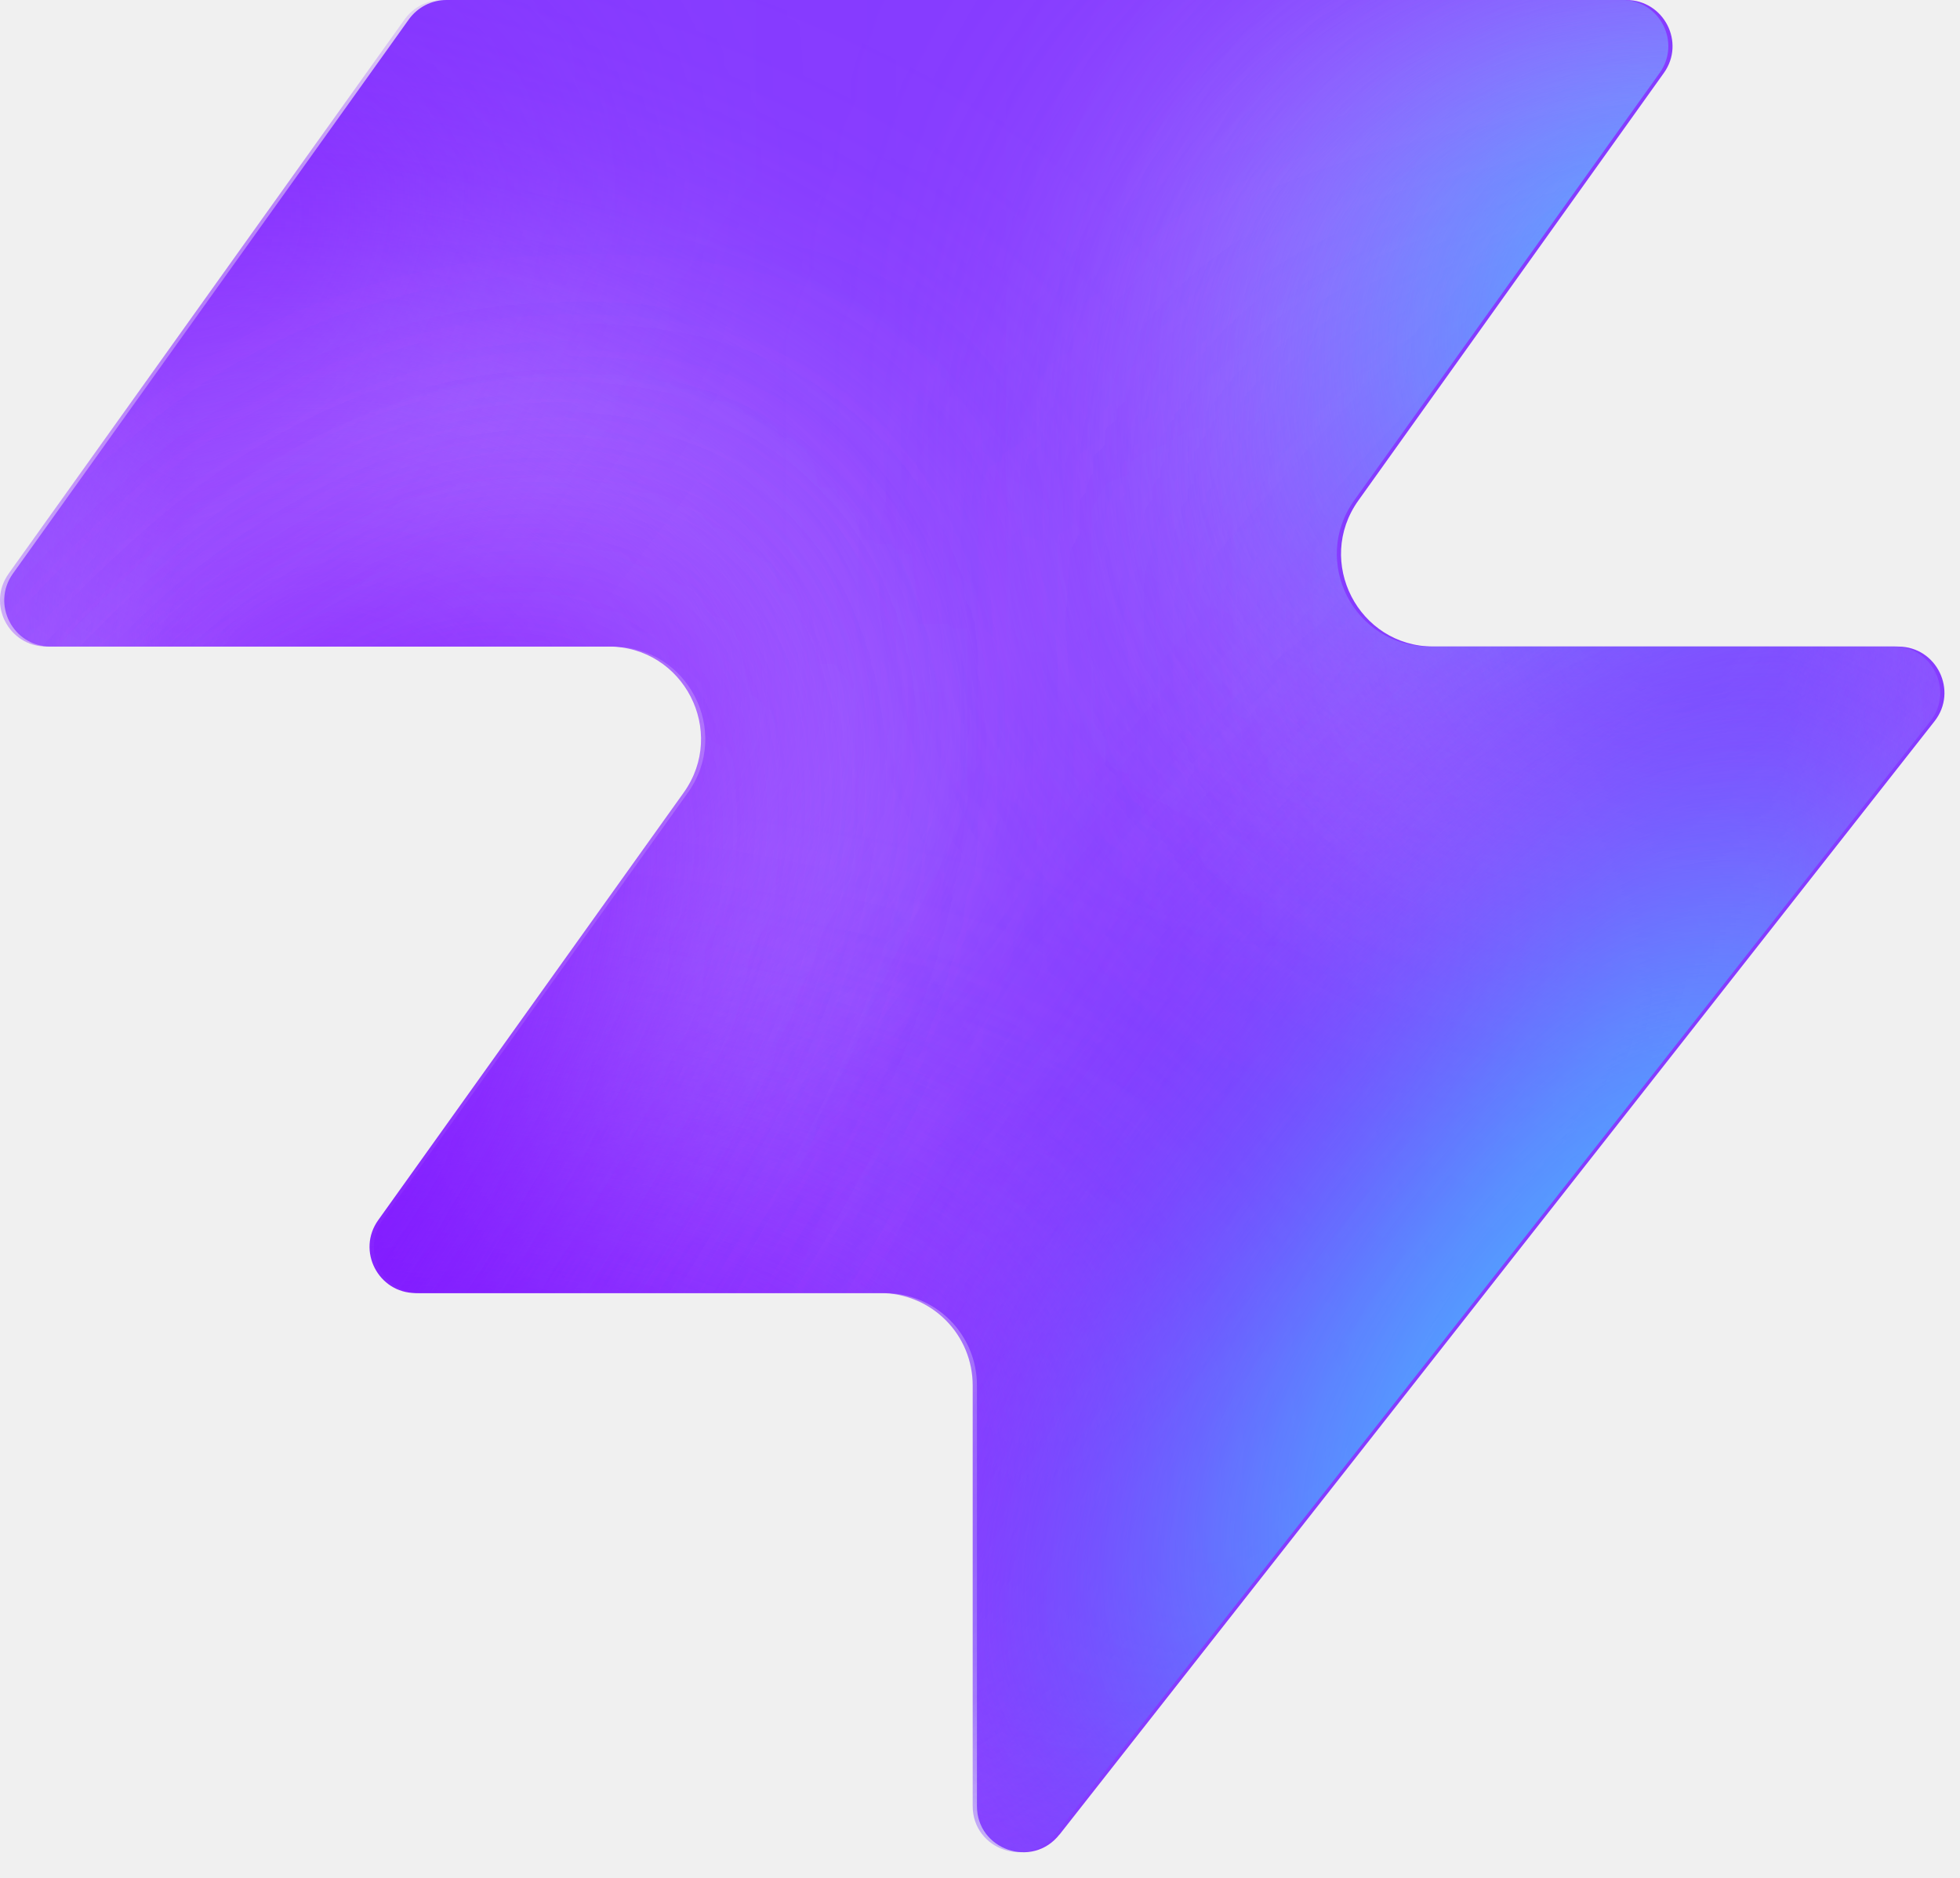
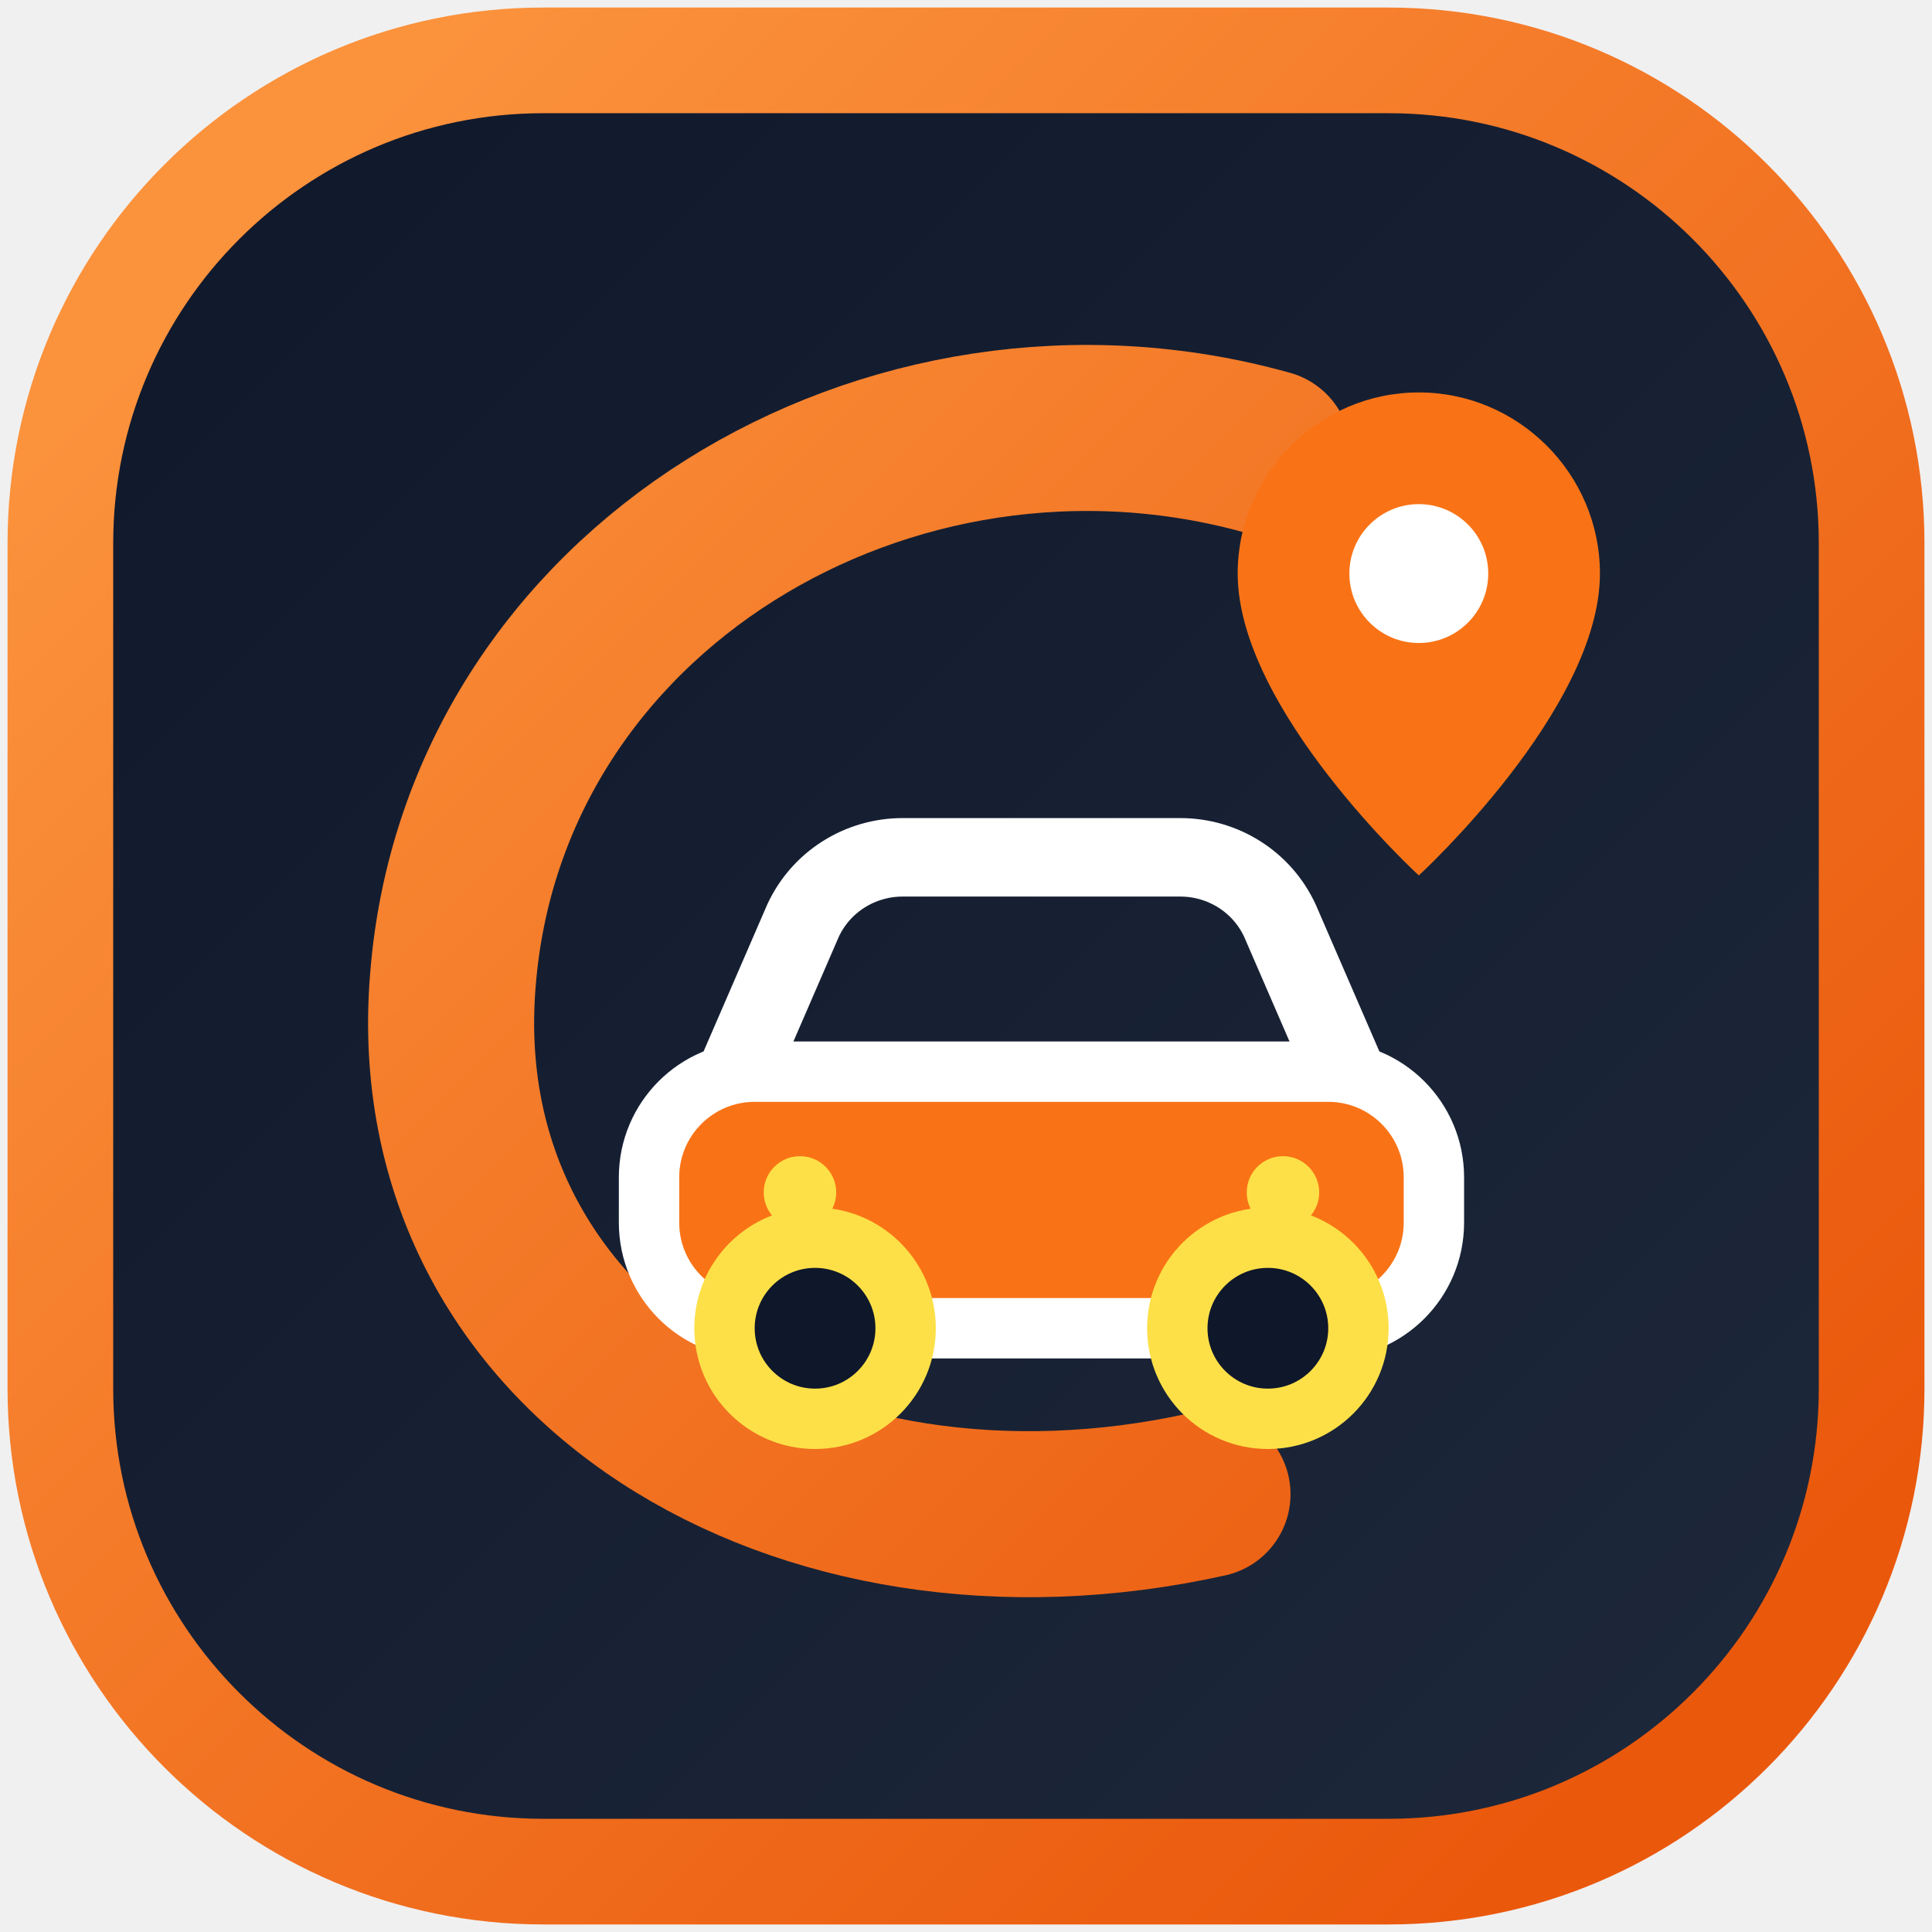
- <svg xmlns="http://www.w3.org/2000/svg" width="48" height="46" fill="none" viewBox="0 0 48 46">
-   <path fill="#863bff" d="M25.946 44.938c-.664.845-2.021.375-2.021-.698V33.937a2.26 2.26 0 0 0-2.262-2.262H10.287c-.92 0-1.456-1.04-.92-1.788l7.48-10.471c1.07-1.497 0-3.578-1.842-3.578H1.237c-.92 0-1.456-1.04-.92-1.788L10.013.474c.214-.297.556-.474.92-.474h28.894c.92 0 1.456 1.04.92 1.788l-7.48 10.471c-1.07 1.498 0 3.579 1.842 3.579h11.377c.943 0 1.473 1.088.89 1.83L25.947 44.94z" style="fill:#863bff;fill:color(display-p3 .525 .23 1);fill-opacity:1" />
-   <mask id="a" width="48" height="46" x="0" y="0" maskUnits="userSpaceOnUse" style="mask-type:alpha">
-     <path fill="#000" d="M25.842 44.938c-.664.844-2.021.375-2.021-.698V33.937a2.26 2.26 0 0 0-2.262-2.262H10.183c-.92 0-1.456-1.04-.92-1.788l7.48-10.471c1.07-1.498 0-3.579-1.842-3.579H1.133c-.92 0-1.456-1.04-.92-1.787L9.91.473c.214-.297.556-.474.92-.474h28.894c.92 0 1.456 1.04.92 1.788l-7.48 10.471c-1.07 1.498 0 3.578 1.842 3.578h11.377c.943 0 1.473 1.088.89 1.832L25.843 44.94z" style="fill:#000;fill-opacity:1" />
-   </mask>
-   <g mask="url(#a)">
-     <g filter="url(#b)">
-       <ellipse cx="5.508" cy="14.704" fill="#ede6ff" rx="5.508" ry="14.704" style="fill:#ede6ff;fill:color(display-p3 .927 .903 1);fill-opacity:1" transform="matrix(.00324 1 1 -.00324 -4.47 31.516)" />
-     </g>
-     <g filter="url(#c)">
-       <ellipse cx="10.399" cy="29.851" fill="#ede6ff" rx="10.399" ry="29.851" style="fill:#ede6ff;fill:color(display-p3 .927 .903 1);fill-opacity:1" transform="matrix(.00324 1 1 -.00324 -39.328 7.883)" />
-     </g>
-     <g filter="url(#d)">
-       <ellipse cx="5.508" cy="30.487" fill="#7e14ff" rx="5.508" ry="30.487" style="fill:#7e14ff;fill:color(display-p3 .492 .077 1);fill-opacity:1" transform="rotate(89.814 -25.913 -14.639)scale(1 -1)" />
-     </g>
-     <g filter="url(#e)">
-       <ellipse cx="5.508" cy="30.599" fill="#7e14ff" rx="5.508" ry="30.599" style="fill:#7e14ff;fill:color(display-p3 .492 .077 1);fill-opacity:1" transform="rotate(89.814 -32.644 -3.334)scale(1 -1)" />
-     </g>
-     <g filter="url(#f)">
-       <ellipse cx="5.508" cy="30.599" fill="#7e14ff" rx="5.508" ry="30.599" style="fill:#7e14ff;fill:color(display-p3 .492 .077 1);fill-opacity:1" transform="matrix(.00324 1 1 -.00324 -34.34 30.47)" />
-     </g>
-     <g filter="url(#g)">
-       <ellipse cx="14.072" cy="22.078" fill="#ede6ff" rx="14.072" ry="22.078" style="fill:#ede6ff;fill:color(display-p3 .927 .903 1);fill-opacity:1" transform="rotate(93.35 24.506 48.493)scale(-1 1)" />
-     </g>
-     <g filter="url(#h)">
-       <ellipse cx="3.47" cy="21.501" fill="#7e14ff" rx="3.47" ry="21.501" style="fill:#7e14ff;fill:color(display-p3 .492 .077 1);fill-opacity:1" transform="rotate(89.009 28.708 47.59)scale(-1 1)" />
-     </g>
-     <g filter="url(#i)">
-       <ellipse cx="3.47" cy="21.501" fill="#7e14ff" rx="3.47" ry="21.501" style="fill:#7e14ff;fill:color(display-p3 .492 .077 1);fill-opacity:1" transform="rotate(89.009 28.708 47.59)scale(-1 1)" />
-     </g>
-     <g filter="url(#j)">
-       <ellipse cx=".387" cy="8.972" fill="#7e14ff" rx="4.407" ry="29.108" style="fill:#7e14ff;fill:color(display-p3 .492 .077 1);fill-opacity:1" transform="rotate(39.51 .387 8.972)" />
-     </g>
-     <g filter="url(#k)">
-       <ellipse cx="47.523" cy="-6.092" fill="#7e14ff" rx="4.407" ry="29.108" style="fill:#7e14ff;fill:color(display-p3 .492 .077 1);fill-opacity:1" transform="rotate(37.892 47.523 -6.092)" />
-     </g>
-     <g filter="url(#l)">
-       <ellipse cx="41.412" cy="6.333" fill="#47bfff" rx="5.971" ry="9.665" style="fill:#47bfff;fill:color(display-p3 .28 .748 1);fill-opacity:1" transform="rotate(37.892 41.412 6.333)" />
-     </g>
-     <g filter="url(#m)">
-       <ellipse cx="-1.879" cy="38.332" fill="#7e14ff" rx="4.407" ry="29.108" style="fill:#7e14ff;fill:color(display-p3 .492 .077 1);fill-opacity:1" transform="rotate(37.892 -1.88 38.332)" />
-     </g>
-     <g filter="url(#n)">
-       <ellipse cx="-1.879" cy="38.332" fill="#7e14ff" rx="4.407" ry="29.108" style="fill:#7e14ff;fill:color(display-p3 .492 .077 1);fill-opacity:1" transform="rotate(37.892 -1.88 38.332)" />
-     </g>
-     <g filter="url(#o)">
-       <ellipse cx="35.651" cy="29.907" fill="#7e14ff" rx="4.407" ry="29.108" style="fill:#7e14ff;fill:color(display-p3 .492 .077 1);fill-opacity:1" transform="rotate(37.892 35.651 29.907)" />
-     </g>
-     <g filter="url(#p)">
-       <ellipse cx="38.418" cy="32.4" fill="#47bfff" rx="5.971" ry="15.297" style="fill:#47bfff;fill:color(display-p3 .28 .748 1);fill-opacity:1" transform="rotate(37.892 38.418 32.4)" />
-     </g>
-   </g>
+ <svg xmlns="http://www.w3.org/2000/svg" width="512" height="512" viewBox="0 0 64 64" fill="none">
  <defs>
-     <filter id="b" width="60.045" height="41.654" x="-19.77" y="16.149" color-interpolation-filters="sRGB" filterUnits="userSpaceOnUse">
-       <feFlood flood-opacity="0" result="BackgroundImageFix" />
-       <feBlend in="SourceGraphic" in2="BackgroundImageFix" result="shape" />
-       <feGaussianBlur result="effect1_foregroundBlur_2002_17158" stdDeviation="7.659" />
-     </filter>
-     <filter id="c" width="90.34" height="51.437" x="-54.613" y="-7.533" color-interpolation-filters="sRGB" filterUnits="userSpaceOnUse">
-       <feFlood flood-opacity="0" result="BackgroundImageFix" />
-       <feBlend in="SourceGraphic" in2="BackgroundImageFix" result="shape" />
-       <feGaussianBlur result="effect1_foregroundBlur_2002_17158" stdDeviation="7.659" />
-     </filter>
-     <filter id="d" width="79.355" height="29.4" x="-49.64" y="2.03" color-interpolation-filters="sRGB" filterUnits="userSpaceOnUse">
-       <feFlood flood-opacity="0" result="BackgroundImageFix" />
-       <feBlend in="SourceGraphic" in2="BackgroundImageFix" result="shape" />
-       <feGaussianBlur result="effect1_foregroundBlur_2002_17158" stdDeviation="4.596" />
-     </filter>
-     <filter id="e" width="79.579" height="29.4" x="-45.045" y="20.029" color-interpolation-filters="sRGB" filterUnits="userSpaceOnUse">
-       <feFlood flood-opacity="0" result="BackgroundImageFix" />
-       <feBlend in="SourceGraphic" in2="BackgroundImageFix" result="shape" />
-       <feGaussianBlur result="effect1_foregroundBlur_2002_17158" stdDeviation="4.596" />
-     </filter>
-     <filter id="f" width="79.579" height="29.4" x="-43.513" y="21.178" color-interpolation-filters="sRGB" filterUnits="userSpaceOnUse">
-       <feFlood flood-opacity="0" result="BackgroundImageFix" />
-       <feBlend in="SourceGraphic" in2="BackgroundImageFix" result="shape" />
-       <feGaussianBlur result="effect1_foregroundBlur_2002_17158" stdDeviation="4.596" />
-     </filter>
-     <filter id="g" width="74.749" height="58.852" x="15.756" y="-17.901" color-interpolation-filters="sRGB" filterUnits="userSpaceOnUse">
-       <feFlood flood-opacity="0" result="BackgroundImageFix" />
-       <feBlend in="SourceGraphic" in2="BackgroundImageFix" result="shape" />
-       <feGaussianBlur result="effect1_foregroundBlur_2002_17158" stdDeviation="7.659" />
-     </filter>
-     <filter id="h" width="61.377" height="25.362" x="23.548" y="2.284" color-interpolation-filters="sRGB" filterUnits="userSpaceOnUse">
-       <feFlood flood-opacity="0" result="BackgroundImageFix" />
-       <feBlend in="SourceGraphic" in2="BackgroundImageFix" result="shape" />
-       <feGaussianBlur result="effect1_foregroundBlur_2002_17158" stdDeviation="4.596" />
-     </filter>
-     <filter id="i" width="61.377" height="25.362" x="23.548" y="2.284" color-interpolation-filters="sRGB" filterUnits="userSpaceOnUse">
-       <feFlood flood-opacity="0" result="BackgroundImageFix" />
-       <feBlend in="SourceGraphic" in2="BackgroundImageFix" result="shape" />
-       <feGaussianBlur result="effect1_foregroundBlur_2002_17158" stdDeviation="4.596" />
-     </filter>
-     <filter id="j" width="56.045" height="63.649" x="-27.636" y="-22.853" color-interpolation-filters="sRGB" filterUnits="userSpaceOnUse">
-       <feFlood flood-opacity="0" result="BackgroundImageFix" />
-       <feBlend in="SourceGraphic" in2="BackgroundImageFix" result="shape" />
-       <feGaussianBlur result="effect1_foregroundBlur_2002_17158" stdDeviation="4.596" />
-     </filter>
-     <filter id="k" width="54.814" height="64.646" x="20.116" y="-38.415" color-interpolation-filters="sRGB" filterUnits="userSpaceOnUse">
-       <feFlood flood-opacity="0" result="BackgroundImageFix" />
-       <feBlend in="SourceGraphic" in2="BackgroundImageFix" result="shape" />
-       <feGaussianBlur result="effect1_foregroundBlur_2002_17158" stdDeviation="4.596" />
-     </filter>
-     <filter id="l" width="33.541" height="35.313" x="24.641" y="-11.323" color-interpolation-filters="sRGB" filterUnits="userSpaceOnUse">
-       <feFlood flood-opacity="0" result="BackgroundImageFix" />
-       <feBlend in="SourceGraphic" in2="BackgroundImageFix" result="shape" />
-       <feGaussianBlur result="effect1_foregroundBlur_2002_17158" stdDeviation="4.596" />
-     </filter>
-     <filter id="m" width="54.814" height="64.646" x="-29.286" y="6.009" color-interpolation-filters="sRGB" filterUnits="userSpaceOnUse">
-       <feFlood flood-opacity="0" result="BackgroundImageFix" />
-       <feBlend in="SourceGraphic" in2="BackgroundImageFix" result="shape" />
-       <feGaussianBlur result="effect1_foregroundBlur_2002_17158" stdDeviation="4.596" />
-     </filter>
-     <filter id="n" width="54.814" height="64.646" x="-29.286" y="6.009" color-interpolation-filters="sRGB" filterUnits="userSpaceOnUse">
-       <feFlood flood-opacity="0" result="BackgroundImageFix" />
-       <feBlend in="SourceGraphic" in2="BackgroundImageFix" result="shape" />
-       <feGaussianBlur result="effect1_foregroundBlur_2002_17158" stdDeviation="4.596" />
-     </filter>
-     <filter id="o" width="54.814" height="64.646" x="8.244" y="-2.416" color-interpolation-filters="sRGB" filterUnits="userSpaceOnUse">
-       <feFlood flood-opacity="0" result="BackgroundImageFix" />
-       <feBlend in="SourceGraphic" in2="BackgroundImageFix" result="shape" />
-       <feGaussianBlur result="effect1_foregroundBlur_2002_17158" stdDeviation="4.596" />
-     </filter>
-     <filter id="p" width="39.409" height="43.623" x="18.713" y="10.588" color-interpolation-filters="sRGB" filterUnits="userSpaceOnUse">
-       <feFlood flood-opacity="0" result="BackgroundImageFix" />
-       <feBlend in="SourceGraphic" in2="BackgroundImageFix" result="shape" />
-       <feGaussianBlur result="effect1_foregroundBlur_2002_17158" stdDeviation="4.596" />
-     </filter>
+     <linearGradient id="ch-bg" x1="0" y1="0" x2="64" y2="64" gradientUnits="userSpaceOnUse">
+       <stop offset="0%" stop-color="#0f172a" />
+       <stop offset="100%" stop-color="#1e293b" />
+     </linearGradient>
+     <linearGradient id="ch-orange" x1="8" y1="8" x2="56" y2="56" gradientUnits="userSpaceOnUse">
+       <stop offset="0%" stop-color="#fb923c" />
+       <stop offset="100%" stop-color="#ea580c" />
+     </linearGradient>
  </defs>
+   <rect x="2" y="2" width="60" height="60" rx="16" fill="url(#ch-bg)" stroke="url(#ch-orange)" stroke-width="3.5" />
+   <path d="M42 15C29.5 11.5 16 19.5 15 32.5C14 45 26.5 52.5 40 49.5" stroke="url(#ch-orange)" stroke-width="5.5" stroke-linecap="round" />
+   <path d="M47 13C43.7 13 41 15.7 41 19C41 23.5 47 29 47 29C47 29 53 23.5 53 19C53 15.7 50.3 13 47 13Z" fill="#f97316" />
+   <circle cx="47" cy="19" r="2.3" fill="#ffffff" />
+   <path d="M24 36.5L26.6 30.5C27.2 29.2 28.5 28.4 29.9 28.4H39.1C40.5 28.4 41.8 29.2 42.4 30.5L45 36.5" stroke="#ffffff" stroke-width="2.6" stroke-linecap="round" stroke-linejoin="round" />
+   <rect x="21.5" y="35.5" width="26" height="8.5" rx="3.5" fill="#f97316" stroke="#ffffff" stroke-width="2" />
+   <circle cx="27" cy="44" r="3" fill="#0f172a" stroke="#fde047" stroke-width="2" />
+   <circle cx="42" cy="44" r="3" fill="#0f172a" stroke="#fde047" stroke-width="2" />
+   <circle cx="26.5" cy="39.5" r="1.2" fill="#fde047" />
+   <circle cx="42.5" cy="39.5" r="1.2" fill="#fde047" />
</svg>
